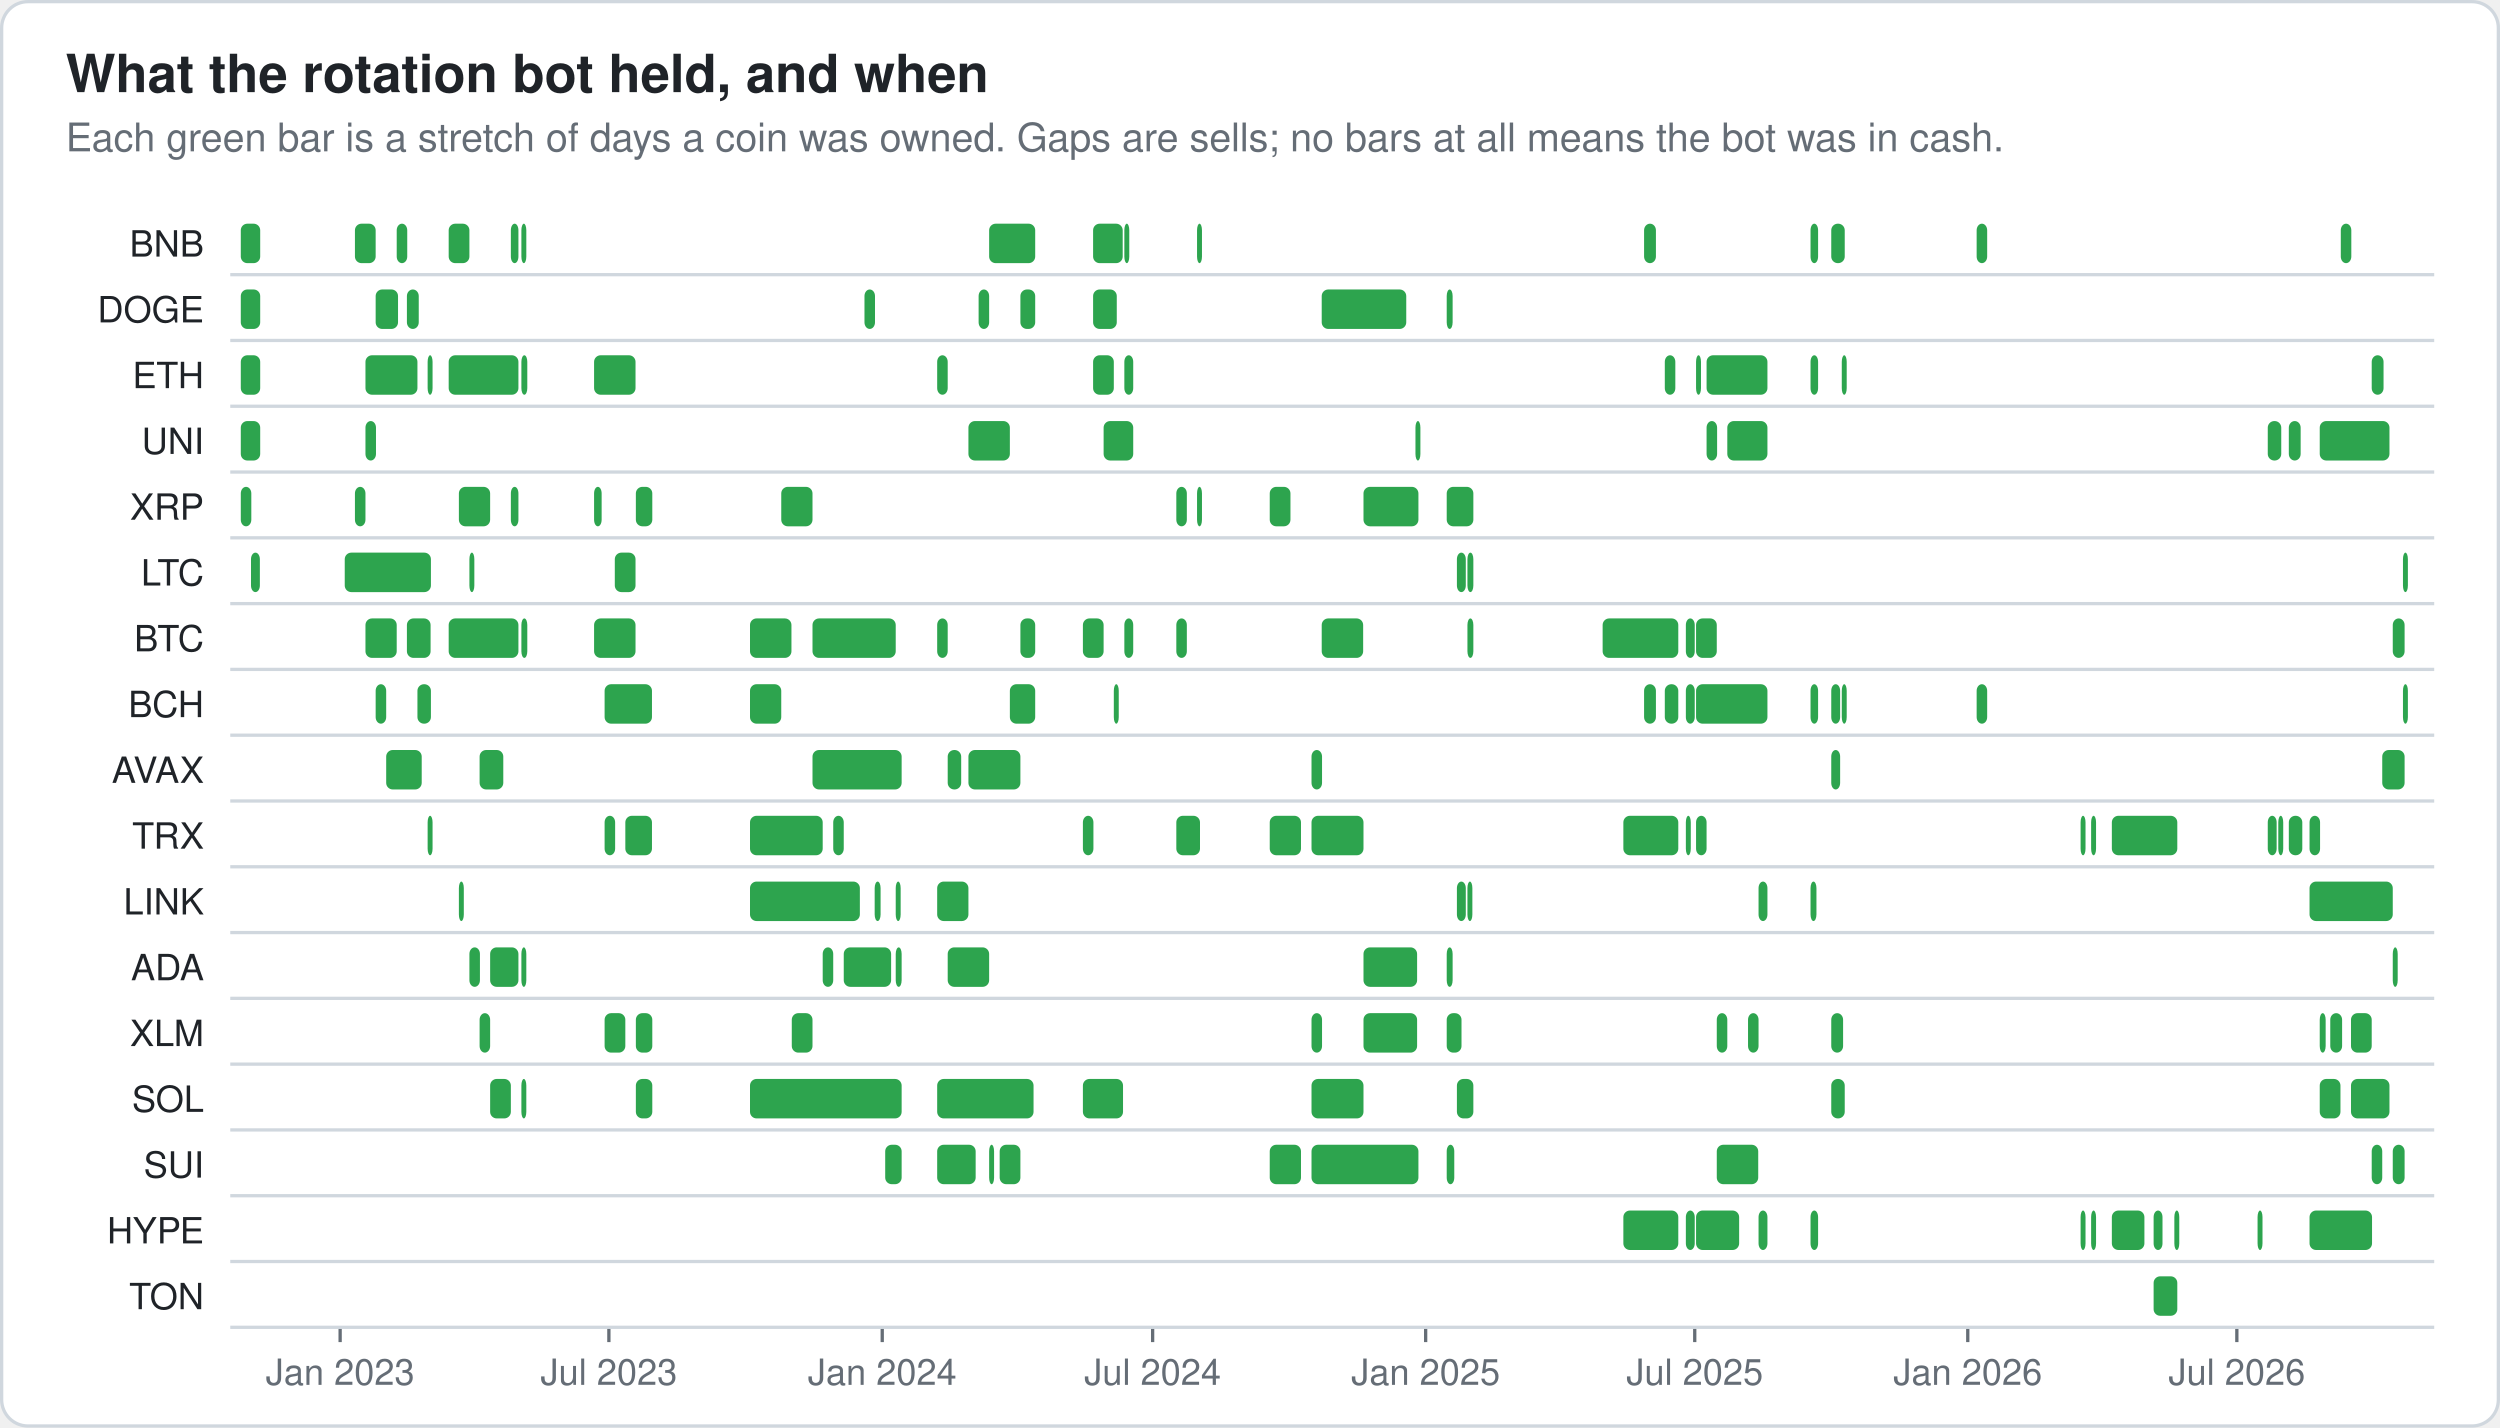
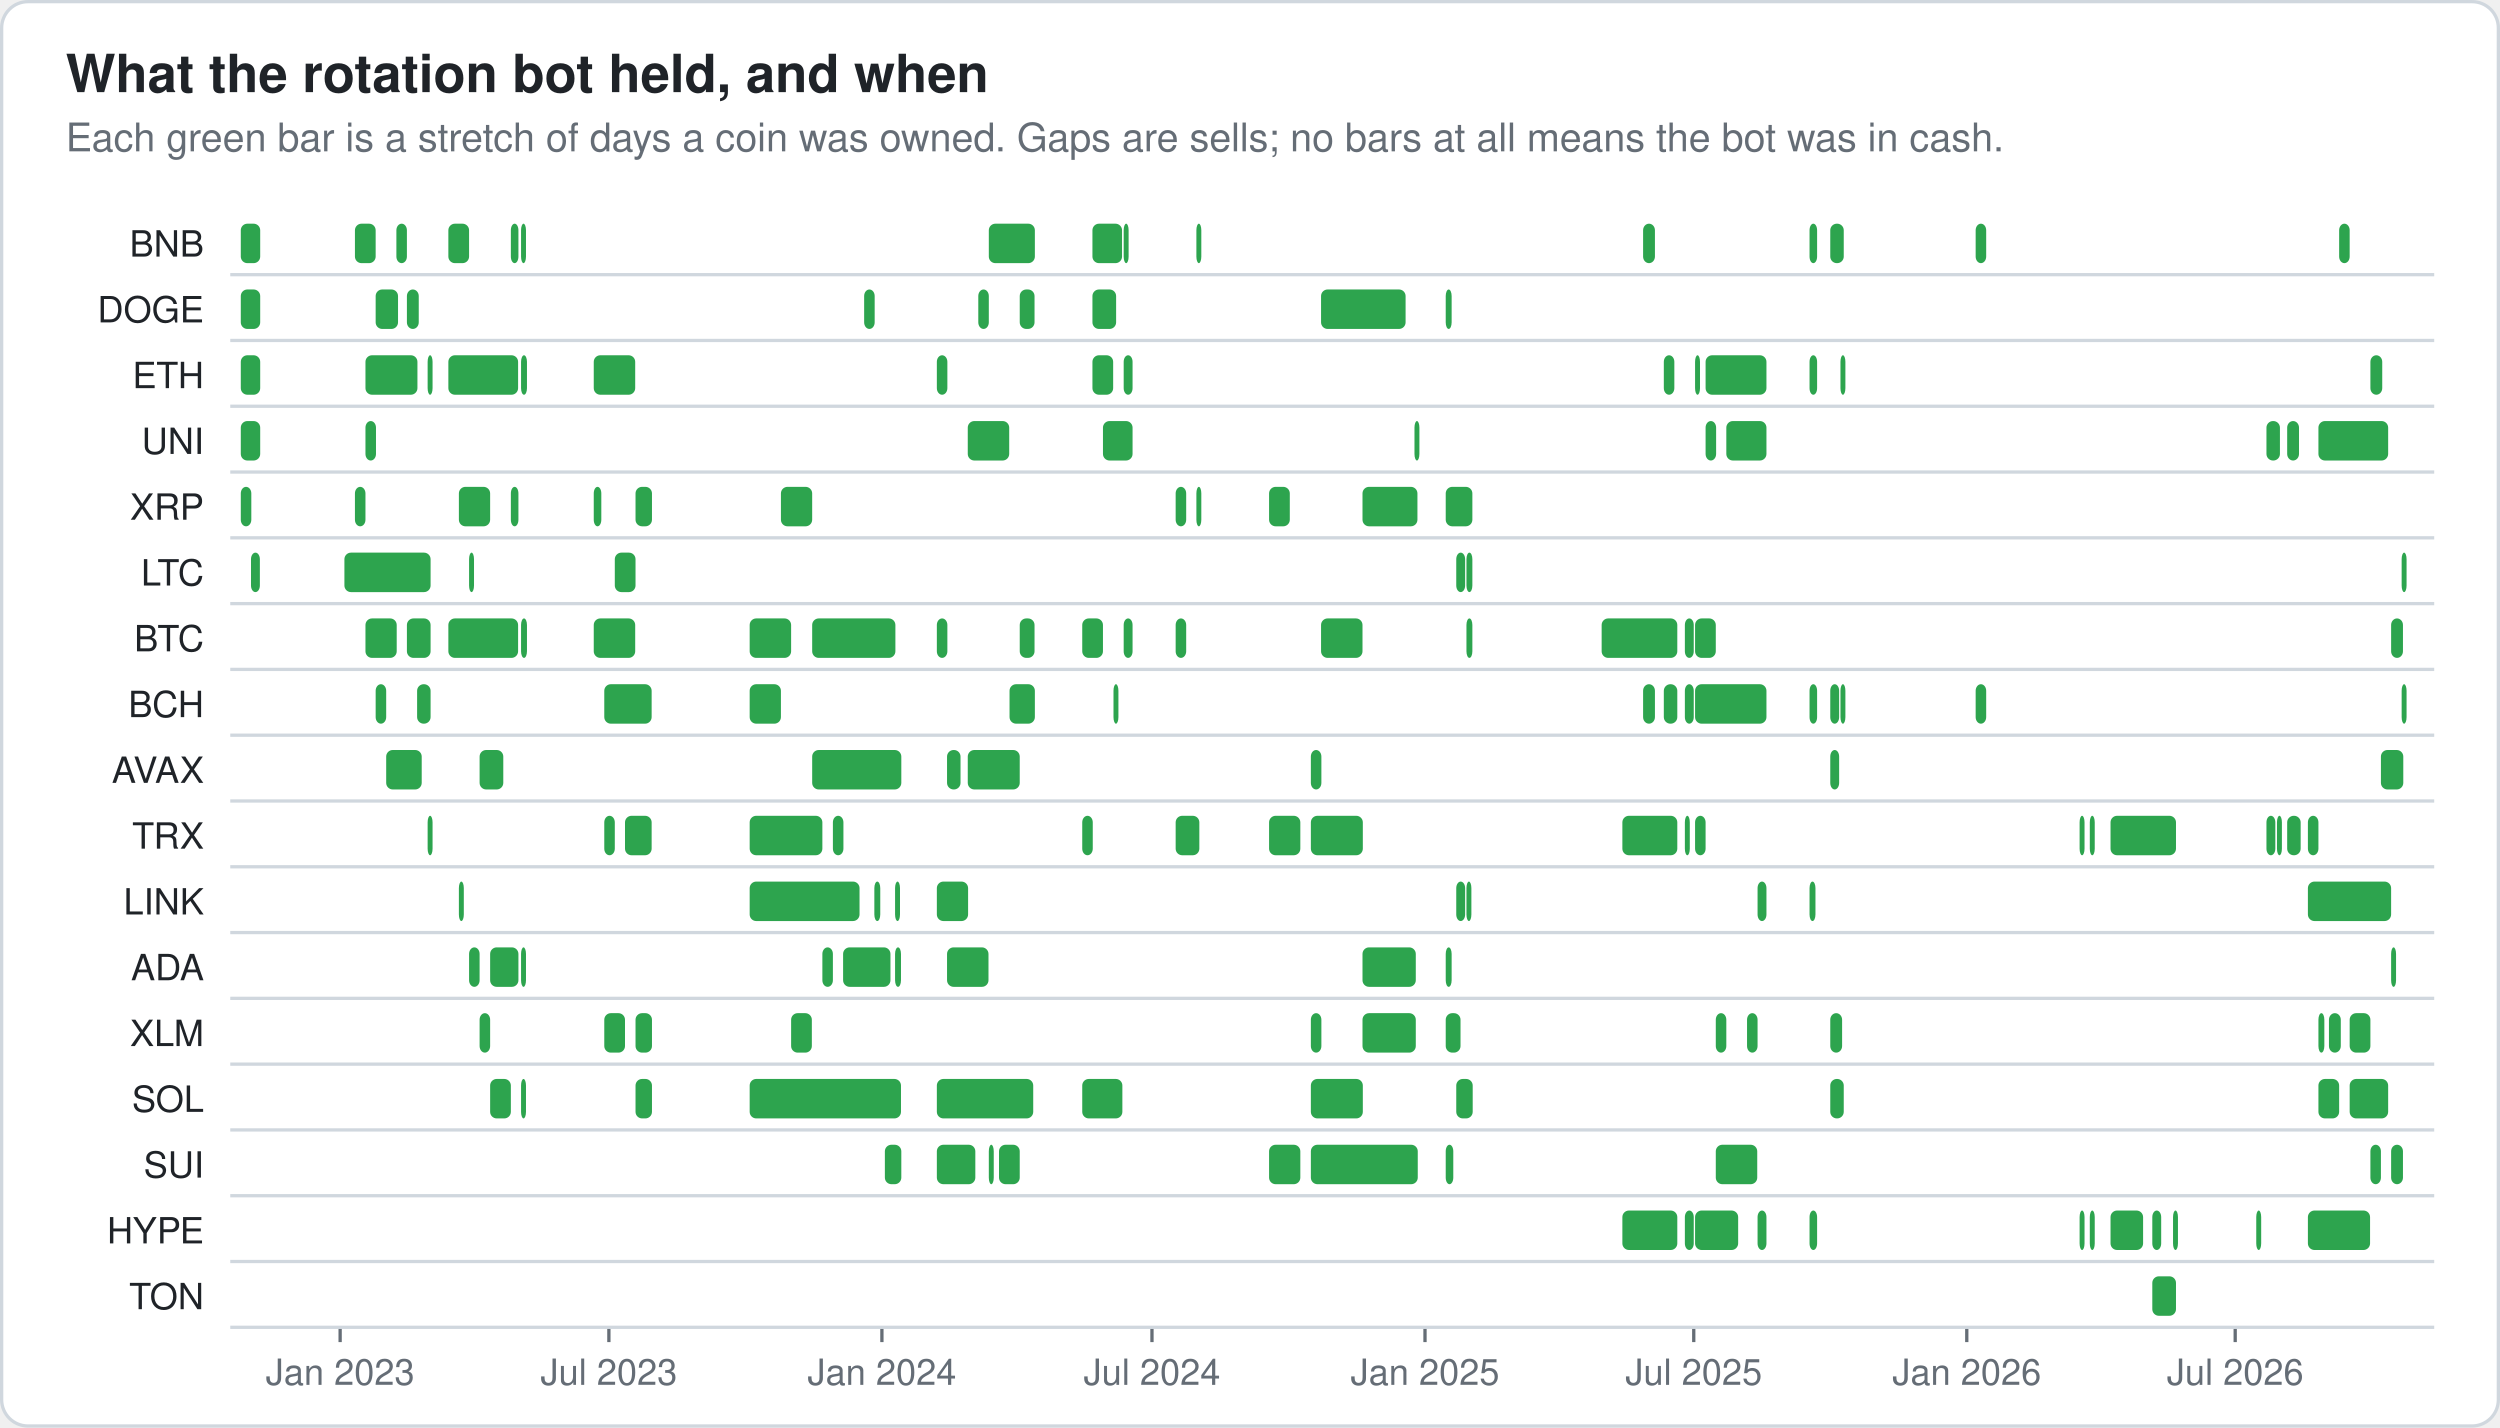
<svg xmlns="http://www.w3.org/2000/svg" width="760" height="434" viewBox="0 0 760 434" font-family="Helvetica, Arial, sans-serif">
  <rect x="0.5" y="0.5" width="759" height="433" rx="8" fill="#ffffff" stroke="#d0d7de" />
  <text x="20" y="28" font-size="16" font-weight="bold" fill="#1f2328">What the rotation bot held, and when</text>
  <text x="20" y="46" font-size="12" fill="#656d76">Each green bar is a stretch of days a coin was owned. Gaps are sells; no bars at all means the bot was in cash.</text>
  <text x="62" y="78" font-size="11" text-anchor="end" fill="#1f2328">BNB</text>
  <line x1="70" y1="83.5" x2="740" y2="83.5" stroke="#d0d7de" />
  <rect x="73.2" y="68" width="5.9" height="12" rx="2" fill="#2da44e" />
  <rect x="107.9" y="68" width="6.3" height="12" rx="2" fill="#2da44e" />
-   <rect x="120.6" y="68" width="3.2" height="12" rx="2" fill="#2da44e" />
-   <rect x="136.4" y="68" width="6.3" height="12" rx="2" fill="#2da44e" />
+   <rect x="120.5" y="68" width="3.2" height="12" rx="2" fill="#2da44e" />
+   <rect x="136.3" y="68" width="6.3" height="12" rx="2" fill="#2da44e" />
  <rect x="155.3" y="68" width="2.3" height="12" rx="2" fill="#2da44e" />
-   <rect x="158.5" y="68" width="1.5" height="12" rx="2" fill="#2da44e" />
-   <rect x="300.7" y="68" width="14.0" height="12" rx="2" fill="#2da44e" />
-   <rect x="332.3" y="68" width="9.0" height="12" rx="2" fill="#2da44e" />
-   <rect x="341.8" y="68" width="1.5" height="12" rx="2" fill="#2da44e" />
-   <rect x="363.9" y="68" width="1.5" height="12" rx="2" fill="#2da44e" />
-   <rect x="499.8" y="68" width="3.6" height="12" rx="2" fill="#2da44e" />
-   <rect x="550.4" y="68" width="2.3" height="12" rx="2" fill="#2da44e" />
-   <rect x="556.7" y="68" width="4.1" height="12" rx="2" fill="#2da44e" />
-   <rect x="600.9" y="68" width="3.2" height="12" rx="2" fill="#2da44e" />
-   <rect x="711.6" y="68" width="3.2" height="12" rx="2" fill="#2da44e" />
+   <rect x="158.4" y="68" width="1.5" height="12" rx="2" fill="#2da44e" />
+   <rect x="300.6" y="68" width="14.0" height="12" rx="2" fill="#2da44e" />
+   <rect x="332.1" y="68" width="9.0" height="12" rx="2" fill="#2da44e" />
+   <rect x="341.6" y="68" width="1.5" height="12" rx="2" fill="#2da44e" />
+   <rect x="363.7" y="68" width="1.5" height="12" rx="2" fill="#2da44e" />
+   <rect x="499.5" y="68" width="3.6" height="12" rx="2" fill="#2da44e" />
+   <rect x="550.1" y="68" width="2.3" height="12" rx="2" fill="#2da44e" />
+   <rect x="556.4" y="68" width="4.1" height="12" rx="2" fill="#2da44e" />
+   <rect x="600.6" y="68" width="3.2" height="12" rx="2" fill="#2da44e" />
+   <rect x="711.1" y="68" width="3.2" height="12" rx="2" fill="#2da44e" />
  <text x="62" y="98" font-size="11" text-anchor="end" fill="#1f2328">DOGE</text>
  <line x1="70" y1="103.5" x2="740" y2="103.5" stroke="#d0d7de" />
  <rect x="73.2" y="88" width="5.9" height="12" rx="2" fill="#2da44e" />
  <rect x="114.2" y="88" width="6.8" height="12" rx="2" fill="#2da44e" />
  <rect x="123.7" y="88" width="3.6" height="12" rx="2" fill="#2da44e" />
-   <rect x="262.8" y="88" width="3.2" height="12" rx="2" fill="#2da44e" />
-   <rect x="297.5" y="88" width="3.2" height="12" rx="2" fill="#2da44e" />
-   <rect x="310.2" y="88" width="4.5" height="12" rx="2" fill="#2da44e" />
-   <rect x="332.3" y="88" width="7.2" height="12" rx="2" fill="#2da44e" />
-   <rect x="401.8" y="88" width="25.7" height="12" rx="2" fill="#2da44e" />
-   <rect x="439.8" y="88" width="1.8" height="12" rx="2" fill="#2da44e" />
+   <rect x="262.7" y="88" width="3.2" height="12" rx="2" fill="#2da44e" />
+   <rect x="297.4" y="88" width="3.2" height="12" rx="2" fill="#2da44e" />
+   <rect x="310.0" y="88" width="4.5" height="12" rx="2" fill="#2da44e" />
+   <rect x="332.1" y="88" width="7.2" height="12" rx="2" fill="#2da44e" />
+   <rect x="401.6" y="88" width="25.7" height="12" rx="2" fill="#2da44e" />
+   <rect x="439.5" y="88" width="1.8" height="12" rx="2" fill="#2da44e" />
  <text x="62" y="118" font-size="11" text-anchor="end" fill="#1f2328">ETH</text>
  <line x1="70" y1="123.5" x2="740" y2="123.5" stroke="#d0d7de" />
  <rect x="73.2" y="108" width="5.9" height="12" rx="2" fill="#2da44e" />
  <rect x="111.1" y="108" width="15.8" height="12" rx="2" fill="#2da44e" />
  <rect x="130.0" y="108" width="1.5" height="12" rx="2" fill="#2da44e" />
-   <rect x="136.4" y="108" width="21.2" height="12" rx="2" fill="#2da44e" />
-   <rect x="158.5" y="108" width="1.8" height="12" rx="2" fill="#2da44e" />
-   <rect x="180.6" y="108" width="12.6" height="12" rx="2" fill="#2da44e" />
-   <rect x="284.9" y="108" width="3.2" height="12" rx="2" fill="#2da44e" />
-   <rect x="332.3" y="108" width="6.3" height="12" rx="2" fill="#2da44e" />
-   <rect x="341.8" y="108" width="2.7" height="12" rx="2" fill="#2da44e" />
-   <rect x="506.1" y="108" width="3.2" height="12" rx="2" fill="#2da44e" />
-   <rect x="515.6" y="108" width="1.5" height="12" rx="2" fill="#2da44e" />
-   <rect x="518.8" y="108" width="18.5" height="12" rx="2" fill="#2da44e" />
-   <rect x="550.4" y="108" width="2.3" height="12" rx="2" fill="#2da44e" />
-   <rect x="559.9" y="108" width="1.5" height="12" rx="2" fill="#2da44e" />
-   <rect x="721.0" y="108" width="3.6" height="12" rx="2" fill="#2da44e" />
+   <rect x="136.3" y="108" width="21.2" height="12" rx="2" fill="#2da44e" />
+   <rect x="158.4" y="108" width="1.8" height="12" rx="2" fill="#2da44e" />
+   <rect x="180.5" y="108" width="12.6" height="12" rx="2" fill="#2da44e" />
+   <rect x="284.8" y="108" width="3.2" height="12" rx="2" fill="#2da44e" />
+   <rect x="332.1" y="108" width="6.3" height="12" rx="2" fill="#2da44e" />
+   <rect x="341.6" y="108" width="2.7" height="12" rx="2" fill="#2da44e" />
+   <rect x="505.8" y="108" width="3.2" height="12" rx="2" fill="#2da44e" />
+   <rect x="515.3" y="108" width="1.5" height="12" rx="2" fill="#2da44e" />
+   <rect x="518.5" y="108" width="18.5" height="12" rx="2" fill="#2da44e" />
+   <rect x="550.1" y="108" width="2.3" height="12" rx="2" fill="#2da44e" />
+   <rect x="559.5" y="108" width="1.5" height="12" rx="2" fill="#2da44e" />
+   <rect x="720.6" y="108" width="3.6" height="12" rx="2" fill="#2da44e" />
  <text x="62" y="138" font-size="11" text-anchor="end" fill="#1f2328">UNI</text>
  <line x1="70" y1="143.5" x2="740" y2="143.5" stroke="#d0d7de" />
  <rect x="73.2" y="128" width="5.9" height="12" rx="2" fill="#2da44e" />
  <rect x="111.1" y="128" width="3.2" height="12" rx="2" fill="#2da44e" />
-   <rect x="294.4" y="128" width="12.6" height="12" rx="2" fill="#2da44e" />
-   <rect x="335.5" y="128" width="9.0" height="12" rx="2" fill="#2da44e" />
-   <rect x="430.3" y="128" width="1.5" height="12" rx="2" fill="#2da44e" />
-   <rect x="518.8" y="128" width="3.2" height="12" rx="2" fill="#2da44e" />
-   <rect x="525.1" y="128" width="12.2" height="12" rx="2" fill="#2da44e" />
-   <rect x="689.4" y="128" width="4.1" height="12" rx="2" fill="#2da44e" />
-   <rect x="695.8" y="128" width="3.6" height="12" rx="2" fill="#2da44e" />
-   <rect x="705.2" y="128" width="21.2" height="12" rx="2" fill="#2da44e" />
+   <rect x="294.2" y="128" width="12.6" height="12" rx="2" fill="#2da44e" />
+   <rect x="335.3" y="128" width="9.0" height="12" rx="2" fill="#2da44e" />
+   <rect x="430.0" y="128" width="1.5" height="12" rx="2" fill="#2da44e" />
+   <rect x="518.5" y="128" width="3.2" height="12" rx="2" fill="#2da44e" />
+   <rect x="524.8" y="128" width="12.2" height="12" rx="2" fill="#2da44e" />
+   <rect x="689.0" y="128" width="4.1" height="12" rx="2" fill="#2da44e" />
+   <rect x="695.3" y="128" width="3.6" height="12" rx="2" fill="#2da44e" />
+   <rect x="704.8" y="128" width="21.2" height="12" rx="2" fill="#2da44e" />
  <text x="62" y="158" font-size="11" text-anchor="end" fill="#1f2328">XRP</text>
  <line x1="70" y1="163.5" x2="740" y2="163.5" stroke="#d0d7de" />
  <rect x="73.2" y="148" width="3.2" height="12" rx="2" fill="#2da44e" />
  <rect x="107.9" y="148" width="3.2" height="12" rx="2" fill="#2da44e" />
  <rect x="139.5" y="148" width="9.5" height="12" rx="2" fill="#2da44e" />
  <rect x="155.3" y="148" width="2.3" height="12" rx="2" fill="#2da44e" />
-   <rect x="180.6" y="148" width="2.3" height="12" rx="2" fill="#2da44e" />
-   <rect x="193.3" y="148" width="5.0" height="12" rx="2" fill="#2da44e" />
-   <rect x="237.5" y="148" width="9.5" height="12" rx="2" fill="#2da44e" />
-   <rect x="357.6" y="148" width="3.2" height="12" rx="2" fill="#2da44e" />
-   <rect x="363.9" y="148" width="1.5" height="12" rx="2" fill="#2da44e" />
-   <rect x="386.0" y="148" width="6.3" height="12" rx="2" fill="#2da44e" />
-   <rect x="414.5" y="148" width="16.7" height="12" rx="2" fill="#2da44e" />
-   <rect x="439.8" y="148" width="8.1" height="12" rx="2" fill="#2da44e" />
+   <rect x="180.5" y="148" width="2.3" height="12" rx="2" fill="#2da44e" />
+   <rect x="193.2" y="148" width="5.0" height="12" rx="2" fill="#2da44e" />
+   <rect x="237.4" y="148" width="9.5" height="12" rx="2" fill="#2da44e" />
+   <rect x="357.4" y="148" width="3.2" height="12" rx="2" fill="#2da44e" />
+   <rect x="363.7" y="148" width="1.5" height="12" rx="2" fill="#2da44e" />
+   <rect x="385.8" y="148" width="6.3" height="12" rx="2" fill="#2da44e" />
+   <rect x="414.2" y="148" width="16.7" height="12" rx="2" fill="#2da44e" />
+   <rect x="439.5" y="148" width="8.1" height="12" rx="2" fill="#2da44e" />
  <text x="62" y="178" font-size="11" text-anchor="end" fill="#1f2328">LTC</text>
  <line x1="70" y1="183.5" x2="740" y2="183.5" stroke="#d0d7de" />
  <rect x="76.3" y="168" width="2.7" height="12" rx="2" fill="#2da44e" />
-   <rect x="104.8" y="168" width="26.2" height="12" rx="2" fill="#2da44e" />
-   <rect x="142.7" y="168" width="1.5" height="12" rx="2" fill="#2da44e" />
+   <rect x="104.7" y="168" width="26.2" height="12" rx="2" fill="#2da44e" />
+   <rect x="142.6" y="168" width="1.5" height="12" rx="2" fill="#2da44e" />
  <rect x="186.9" y="168" width="6.3" height="12" rx="2" fill="#2da44e" />
-   <rect x="442.9" y="168" width="2.7" height="12" rx="2" fill="#2da44e" />
-   <rect x="446.1" y="168" width="1.8" height="12" rx="2" fill="#2da44e" />
-   <rect x="730.5" y="168" width="1.5" height="12" rx="2" fill="#2da44e" />
+   <rect x="442.7" y="168" width="2.7" height="12" rx="2" fill="#2da44e" />
+   <rect x="445.8" y="168" width="1.8" height="12" rx="2" fill="#2da44e" />
+   <rect x="730.1" y="168" width="1.5" height="12" rx="2" fill="#2da44e" />
  <text x="62" y="198" font-size="11" text-anchor="end" fill="#1f2328">BTC</text>
  <line x1="70" y1="203.5" x2="740" y2="203.5" stroke="#d0d7de" />
  <rect x="111.1" y="188" width="9.5" height="12" rx="2" fill="#2da44e" />
  <rect x="123.7" y="188" width="7.2" height="12" rx="2" fill="#2da44e" />
-   <rect x="136.4" y="188" width="21.2" height="12" rx="2" fill="#2da44e" />
-   <rect x="158.5" y="188" width="1.8" height="12" rx="2" fill="#2da44e" />
-   <rect x="180.6" y="188" width="12.6" height="12" rx="2" fill="#2da44e" />
-   <rect x="228.0" y="188" width="12.6" height="12" rx="2" fill="#2da44e" />
-   <rect x="247.0" y="188" width="25.3" height="12" rx="2" fill="#2da44e" />
-   <rect x="284.9" y="188" width="3.2" height="12" rx="2" fill="#2da44e" />
-   <rect x="310.2" y="188" width="4.5" height="12" rx="2" fill="#2da44e" />
-   <rect x="329.2" y="188" width="6.3" height="12" rx="2" fill="#2da44e" />
-   <rect x="341.8" y="188" width="2.7" height="12" rx="2" fill="#2da44e" />
-   <rect x="357.6" y="188" width="3.2" height="12" rx="2" fill="#2da44e" />
-   <rect x="401.8" y="188" width="12.6" height="12" rx="2" fill="#2da44e" />
-   <rect x="446.1" y="188" width="1.8" height="12" rx="2" fill="#2da44e" />
-   <rect x="487.2" y="188" width="23.0" height="12" rx="2" fill="#2da44e" />
-   <rect x="512.5" y="188" width="2.7" height="12" rx="2" fill="#2da44e" />
-   <rect x="515.6" y="188" width="6.3" height="12" rx="2" fill="#2da44e" />
-   <rect x="727.4" y="188" width="3.6" height="12" rx="2" fill="#2da44e" />
+   <rect x="136.3" y="188" width="21.2" height="12" rx="2" fill="#2da44e" />
+   <rect x="158.4" y="188" width="1.8" height="12" rx="2" fill="#2da44e" />
+   <rect x="180.5" y="188" width="12.6" height="12" rx="2" fill="#2da44e" />
+   <rect x="227.9" y="188" width="12.6" height="12" rx="2" fill="#2da44e" />
+   <rect x="246.9" y="188" width="25.3" height="12" rx="2" fill="#2da44e" />
+   <rect x="284.8" y="188" width="3.2" height="12" rx="2" fill="#2da44e" />
+   <rect x="310.0" y="188" width="4.5" height="12" rx="2" fill="#2da44e" />
+   <rect x="329.0" y="188" width="6.3" height="12" rx="2" fill="#2da44e" />
+   <rect x="341.6" y="188" width="2.7" height="12" rx="2" fill="#2da44e" />
+   <rect x="357.4" y="188" width="3.2" height="12" rx="2" fill="#2da44e" />
+   <rect x="401.6" y="188" width="12.6" height="12" rx="2" fill="#2da44e" />
+   <rect x="445.8" y="188" width="1.8" height="12" rx="2" fill="#2da44e" />
+   <rect x="486.9" y="188" width="23.0" height="12" rx="2" fill="#2da44e" />
+   <rect x="512.2" y="188" width="2.7" height="12" rx="2" fill="#2da44e" />
+   <rect x="515.3" y="188" width="6.3" height="12" rx="2" fill="#2da44e" />
+   <rect x="726.9" y="188" width="3.6" height="12" rx="2" fill="#2da44e" />
  <text x="62" y="218" font-size="11" text-anchor="end" fill="#1f2328">BCH</text>
  <line x1="70" y1="223.5" x2="740" y2="223.5" stroke="#d0d7de" />
  <rect x="114.2" y="208" width="3.2" height="12" rx="2" fill="#2da44e" />
-   <rect x="126.9" y="208" width="4.1" height="12" rx="2" fill="#2da44e" />
-   <rect x="183.8" y="208" width="14.4" height="12" rx="2" fill="#2da44e" />
-   <rect x="228.0" y="208" width="9.5" height="12" rx="2" fill="#2da44e" />
-   <rect x="307.0" y="208" width="7.7" height="12" rx="2" fill="#2da44e" />
-   <rect x="338.6" y="208" width="1.5" height="12" rx="2" fill="#2da44e" />
-   <rect x="499.8" y="208" width="3.6" height="12" rx="2" fill="#2da44e" />
-   <rect x="506.1" y="208" width="4.1" height="12" rx="2" fill="#2da44e" />
-   <rect x="512.5" y="208" width="2.7" height="12" rx="2" fill="#2da44e" />
-   <rect x="515.6" y="208" width="21.7" height="12" rx="2" fill="#2da44e" />
-   <rect x="550.4" y="208" width="2.3" height="12" rx="2" fill="#2da44e" />
-   <rect x="556.7" y="208" width="2.7" height="12" rx="2" fill="#2da44e" />
-   <rect x="559.9" y="208" width="1.5" height="12" rx="2" fill="#2da44e" />
-   <rect x="600.9" y="208" width="3.2" height="12" rx="2" fill="#2da44e" />
-   <rect x="730.5" y="208" width="1.5" height="12" rx="2" fill="#2da44e" />
+   <rect x="126.8" y="208" width="4.1" height="12" rx="2" fill="#2da44e" />
+   <rect x="183.7" y="208" width="14.4" height="12" rx="2" fill="#2da44e" />
+   <rect x="227.9" y="208" width="9.5" height="12" rx="2" fill="#2da44e" />
+   <rect x="306.9" y="208" width="7.7" height="12" rx="2" fill="#2da44e" />
+   <rect x="338.5" y="208" width="1.5" height="12" rx="2" fill="#2da44e" />
+   <rect x="499.5" y="208" width="3.6" height="12" rx="2" fill="#2da44e" />
+   <rect x="505.8" y="208" width="4.1" height="12" rx="2" fill="#2da44e" />
+   <rect x="512.2" y="208" width="2.7" height="12" rx="2" fill="#2da44e" />
+   <rect x="515.3" y="208" width="21.7" height="12" rx="2" fill="#2da44e" />
+   <rect x="550.1" y="208" width="2.3" height="12" rx="2" fill="#2da44e" />
+   <rect x="556.4" y="208" width="2.7" height="12" rx="2" fill="#2da44e" />
+   <rect x="559.5" y="208" width="1.5" height="12" rx="2" fill="#2da44e" />
+   <rect x="600.6" y="208" width="3.2" height="12" rx="2" fill="#2da44e" />
+   <rect x="730.1" y="208" width="1.5" height="12" rx="2" fill="#2da44e" />
  <text x="62" y="238" font-size="11" text-anchor="end" fill="#1f2328">AVAX</text>
  <line x1="70" y1="243.5" x2="740" y2="243.5" stroke="#d0d7de" />
  <rect x="117.4" y="228" width="10.8" height="12" rx="2" fill="#2da44e" />
  <rect x="145.8" y="228" width="7.2" height="12" rx="2" fill="#2da44e" />
-   <rect x="247.0" y="228" width="27.1" height="12" rx="2" fill="#2da44e" />
-   <rect x="288.1" y="228" width="4.1" height="12" rx="2" fill="#2da44e" />
-   <rect x="294.4" y="228" width="15.8" height="12" rx="2" fill="#2da44e" />
-   <rect x="398.7" y="228" width="3.2" height="12" rx="2" fill="#2da44e" />
-   <rect x="556.7" y="228" width="2.7" height="12" rx="2" fill="#2da44e" />
-   <rect x="724.2" y="228" width="6.8" height="12" rx="2" fill="#2da44e" />
+   <rect x="246.9" y="228" width="27.1" height="12" rx="2" fill="#2da44e" />
+   <rect x="287.9" y="228" width="4.1" height="12" rx="2" fill="#2da44e" />
+   <rect x="294.2" y="228" width="15.8" height="12" rx="2" fill="#2da44e" />
+   <rect x="398.5" y="228" width="3.2" height="12" rx="2" fill="#2da44e" />
+   <rect x="556.4" y="228" width="2.7" height="12" rx="2" fill="#2da44e" />
+   <rect x="723.8" y="228" width="6.8" height="12" rx="2" fill="#2da44e" />
  <text x="62" y="258" font-size="11" text-anchor="end" fill="#1f2328">TRX</text>
  <line x1="70" y1="263.5" x2="740" y2="263.5" stroke="#d0d7de" />
  <rect x="130.0" y="248" width="1.5" height="12" rx="2" fill="#2da44e" />
-   <rect x="183.8" y="248" width="3.2" height="12" rx="2" fill="#2da44e" />
-   <rect x="190.1" y="248" width="8.1" height="12" rx="2" fill="#2da44e" />
-   <rect x="228.0" y="248" width="22.1" height="12" rx="2" fill="#2da44e" />
-   <rect x="253.3" y="248" width="3.2" height="12" rx="2" fill="#2da44e" />
-   <rect x="329.2" y="248" width="3.2" height="12" rx="2" fill="#2da44e" />
-   <rect x="357.6" y="248" width="7.2" height="12" rx="2" fill="#2da44e" />
-   <rect x="386.0" y="248" width="9.5" height="12" rx="2" fill="#2da44e" />
-   <rect x="398.7" y="248" width="15.8" height="12" rx="2" fill="#2da44e" />
-   <rect x="493.5" y="248" width="16.7" height="12" rx="2" fill="#2da44e" />
-   <rect x="512.5" y="248" width="1.5" height="12" rx="2" fill="#2da44e" />
-   <rect x="515.6" y="248" width="3.2" height="12" rx="2" fill="#2da44e" />
-   <rect x="632.5" y="248" width="1.5" height="12" rx="2" fill="#2da44e" />
-   <rect x="635.7" y="248" width="1.5" height="12" rx="2" fill="#2da44e" />
-   <rect x="642.0" y="248" width="19.9" height="12" rx="2" fill="#2da44e" />
-   <rect x="689.4" y="248" width="2.7" height="12" rx="2" fill="#2da44e" />
-   <rect x="692.6" y="248" width="1.5" height="12" rx="2" fill="#2da44e" />
-   <rect x="695.8" y="248" width="4.1" height="12" rx="2" fill="#2da44e" />
-   <rect x="702.1" y="248" width="3.2" height="12" rx="2" fill="#2da44e" />
+   <rect x="183.7" y="248" width="3.2" height="12" rx="2" fill="#2da44e" />
+   <rect x="190.0" y="248" width="8.1" height="12" rx="2" fill="#2da44e" />
+   <rect x="227.9" y="248" width="22.1" height="12" rx="2" fill="#2da44e" />
+   <rect x="253.2" y="248" width="3.2" height="12" rx="2" fill="#2da44e" />
+   <rect x="329.0" y="248" width="3.2" height="12" rx="2" fill="#2da44e" />
+   <rect x="357.4" y="248" width="7.2" height="12" rx="2" fill="#2da44e" />
+   <rect x="385.8" y="248" width="9.5" height="12" rx="2" fill="#2da44e" />
+   <rect x="398.5" y="248" width="15.8" height="12" rx="2" fill="#2da44e" />
+   <rect x="493.2" y="248" width="16.7" height="12" rx="2" fill="#2da44e" />
+   <rect x="512.2" y="248" width="1.5" height="12" rx="2" fill="#2da44e" />
+   <rect x="515.3" y="248" width="3.2" height="12" rx="2" fill="#2da44e" />
+   <rect x="632.2" y="248" width="1.5" height="12" rx="2" fill="#2da44e" />
+   <rect x="635.3" y="248" width="1.5" height="12" rx="2" fill="#2da44e" />
+   <rect x="641.6" y="248" width="19.9" height="12" rx="2" fill="#2da44e" />
+   <rect x="689.0" y="248" width="2.7" height="12" rx="2" fill="#2da44e" />
+   <rect x="692.2" y="248" width="1.5" height="12" rx="2" fill="#2da44e" />
+   <rect x="695.3" y="248" width="4.1" height="12" rx="2" fill="#2da44e" />
+   <rect x="701.6" y="248" width="3.2" height="12" rx="2" fill="#2da44e" />
  <text x="62" y="278" font-size="11" text-anchor="end" fill="#1f2328">LINK</text>
  <line x1="70" y1="283.5" x2="740" y2="283.5" stroke="#d0d7de" />
  <rect x="139.5" y="268" width="1.5" height="12" rx="2" fill="#2da44e" />
-   <rect x="228.0" y="268" width="33.4" height="12" rx="2" fill="#2da44e" />
-   <rect x="265.9" y="268" width="1.8" height="12" rx="2" fill="#2da44e" />
-   <rect x="272.3" y="268" width="1.5" height="12" rx="2" fill="#2da44e" />
-   <rect x="284.9" y="268" width="9.5" height="12" rx="2" fill="#2da44e" />
-   <rect x="442.9" y="268" width="2.7" height="12" rx="2" fill="#2da44e" />
-   <rect x="446.1" y="268" width="1.5" height="12" rx="2" fill="#2da44e" />
-   <rect x="534.6" y="268" width="2.7" height="12" rx="2" fill="#2da44e" />
-   <rect x="550.4" y="268" width="1.8" height="12" rx="2" fill="#2da44e" />
-   <rect x="702.1" y="268" width="25.3" height="12" rx="2" fill="#2da44e" />
+   <rect x="227.9" y="268" width="33.4" height="12" rx="2" fill="#2da44e" />
+   <rect x="265.8" y="268" width="1.8" height="12" rx="2" fill="#2da44e" />
+   <rect x="272.1" y="268" width="1.5" height="12" rx="2" fill="#2da44e" />
+   <rect x="284.8" y="268" width="9.5" height="12" rx="2" fill="#2da44e" />
+   <rect x="442.7" y="268" width="2.7" height="12" rx="2" fill="#2da44e" />
+   <rect x="445.8" y="268" width="1.5" height="12" rx="2" fill="#2da44e" />
+   <rect x="534.3" y="268" width="2.7" height="12" rx="2" fill="#2da44e" />
+   <rect x="550.1" y="268" width="1.8" height="12" rx="2" fill="#2da44e" />
+   <rect x="701.6" y="268" width="25.3" height="12" rx="2" fill="#2da44e" />
  <text x="62" y="298" font-size="11" text-anchor="end" fill="#1f2328">ADA</text>
  <line x1="70" y1="303.5" x2="740" y2="303.5" stroke="#d0d7de" />
-   <rect x="142.7" y="288" width="3.2" height="12" rx="2" fill="#2da44e" />
+   <rect x="142.6" y="288" width="3.2" height="12" rx="2" fill="#2da44e" />
  <rect x="149.0" y="288" width="8.6" height="12" rx="2" fill="#2da44e" />
-   <rect x="158.5" y="288" width="1.5" height="12" rx="2" fill="#2da44e" />
-   <rect x="250.1" y="288" width="3.2" height="12" rx="2" fill="#2da44e" />
-   <rect x="256.5" y="288" width="14.4" height="12" rx="2" fill="#2da44e" />
-   <rect x="272.3" y="288" width="1.8" height="12" rx="2" fill="#2da44e" />
-   <rect x="288.1" y="288" width="12.6" height="12" rx="2" fill="#2da44e" />
-   <rect x="414.5" y="288" width="16.3" height="12" rx="2" fill="#2da44e" />
-   <rect x="439.8" y="288" width="1.8" height="12" rx="2" fill="#2da44e" />
-   <rect x="727.4" y="288" width="1.5" height="12" rx="2" fill="#2da44e" />
+   <rect x="158.4" y="288" width="1.5" height="12" rx="2" fill="#2da44e" />
+   <rect x="250.0" y="288" width="3.2" height="12" rx="2" fill="#2da44e" />
+   <rect x="256.3" y="288" width="14.4" height="12" rx="2" fill="#2da44e" />
+   <rect x="272.1" y="288" width="1.8" height="12" rx="2" fill="#2da44e" />
+   <rect x="287.9" y="288" width="12.6" height="12" rx="2" fill="#2da44e" />
+   <rect x="414.2" y="288" width="16.2" height="12" rx="2" fill="#2da44e" />
+   <rect x="439.5" y="288" width="1.8" height="12" rx="2" fill="#2da44e" />
+   <rect x="726.9" y="288" width="1.5" height="12" rx="2" fill="#2da44e" />
  <text x="62" y="318" font-size="11" text-anchor="end" fill="#1f2328">XLM</text>
  <line x1="70" y1="323.5" x2="740" y2="323.5" stroke="#d0d7de" />
  <rect x="145.8" y="308" width="3.2" height="12" rx="2" fill="#2da44e" />
-   <rect x="183.8" y="308" width="6.3" height="12" rx="2" fill="#2da44e" />
-   <rect x="193.3" y="308" width="5.0" height="12" rx="2" fill="#2da44e" />
-   <rect x="240.7" y="308" width="6.3" height="12" rx="2" fill="#2da44e" />
-   <rect x="398.7" y="308" width="3.2" height="12" rx="2" fill="#2da44e" />
-   <rect x="414.5" y="308" width="16.3" height="12" rx="2" fill="#2da44e" />
-   <rect x="439.8" y="308" width="4.5" height="12" rx="2" fill="#2da44e" />
-   <rect x="521.9" y="308" width="3.2" height="12" rx="2" fill="#2da44e" />
-   <rect x="531.4" y="308" width="3.2" height="12" rx="2" fill="#2da44e" />
-   <rect x="556.7" y="308" width="3.6" height="12" rx="2" fill="#2da44e" />
-   <rect x="705.2" y="308" width="1.8" height="12" rx="2" fill="#2da44e" />
-   <rect x="708.4" y="308" width="3.6" height="12" rx="2" fill="#2da44e" />
-   <rect x="714.7" y="308" width="6.3" height="12" rx="2" fill="#2da44e" />
+   <rect x="183.7" y="308" width="6.3" height="12" rx="2" fill="#2da44e" />
+   <rect x="193.2" y="308" width="5.0" height="12" rx="2" fill="#2da44e" />
+   <rect x="240.5" y="308" width="6.3" height="12" rx="2" fill="#2da44e" />
+   <rect x="398.5" y="308" width="3.2" height="12" rx="2" fill="#2da44e" />
+   <rect x="414.2" y="308" width="16.2" height="12" rx="2" fill="#2da44e" />
+   <rect x="439.5" y="308" width="4.5" height="12" rx="2" fill="#2da44e" />
+   <rect x="521.6" y="308" width="3.2" height="12" rx="2" fill="#2da44e" />
+   <rect x="531.1" y="308" width="3.2" height="12" rx="2" fill="#2da44e" />
+   <rect x="556.4" y="308" width="3.6" height="12" rx="2" fill="#2da44e" />
+   <rect x="704.8" y="308" width="1.8" height="12" rx="2" fill="#2da44e" />
+   <rect x="708.0" y="308" width="3.6" height="12" rx="2" fill="#2da44e" />
+   <rect x="714.3" y="308" width="6.3" height="12" rx="2" fill="#2da44e" />
  <text x="62" y="338" font-size="11" text-anchor="end" fill="#1f2328">SOL</text>
  <line x1="70" y1="343.5" x2="740" y2="343.5" stroke="#d0d7de" />
  <rect x="149.0" y="328" width="6.3" height="12" rx="2" fill="#2da44e" />
-   <rect x="158.5" y="328" width="1.5" height="12" rx="2" fill="#2da44e" />
-   <rect x="193.3" y="328" width="5.0" height="12" rx="2" fill="#2da44e" />
-   <rect x="228.0" y="328" width="46.1" height="12" rx="2" fill="#2da44e" />
-   <rect x="284.9" y="328" width="29.3" height="12" rx="2" fill="#2da44e" />
-   <rect x="329.2" y="328" width="12.2" height="12" rx="2" fill="#2da44e" />
-   <rect x="398.7" y="328" width="15.8" height="12" rx="2" fill="#2da44e" />
-   <rect x="442.9" y="328" width="5.0" height="12" rx="2" fill="#2da44e" />
-   <rect x="556.7" y="328" width="4.1" height="12" rx="2" fill="#2da44e" />
-   <rect x="705.2" y="328" width="6.3" height="12" rx="2" fill="#2da44e" />
-   <rect x="714.7" y="328" width="11.7" height="12" rx="2" fill="#2da44e" />
+   <rect x="158.4" y="328" width="1.5" height="12" rx="2" fill="#2da44e" />
+   <rect x="193.2" y="328" width="5.0" height="12" rx="2" fill="#2da44e" />
+   <rect x="227.9" y="328" width="46.0" height="12" rx="2" fill="#2da44e" />
+   <rect x="284.8" y="328" width="29.3" height="12" rx="2" fill="#2da44e" />
+   <rect x="329.0" y="328" width="12.2" height="12" rx="2" fill="#2da44e" />
+   <rect x="398.5" y="328" width="15.8" height="12" rx="2" fill="#2da44e" />
+   <rect x="442.7" y="328" width="5.0" height="12" rx="2" fill="#2da44e" />
+   <rect x="556.4" y="328" width="4.1" height="12" rx="2" fill="#2da44e" />
+   <rect x="704.8" y="328" width="6.3" height="12" rx="2" fill="#2da44e" />
+   <rect x="714.3" y="328" width="11.7" height="12" rx="2" fill="#2da44e" />
  <text x="62" y="358" font-size="11" text-anchor="end" fill="#1f2328">SUI</text>
  <line x1="70" y1="363.5" x2="740" y2="363.5" stroke="#d0d7de" />
-   <rect x="269.1" y="348" width="5.0" height="12" rx="2" fill="#2da44e" />
-   <rect x="284.9" y="348" width="11.7" height="12" rx="2" fill="#2da44e" />
-   <rect x="300.7" y="348" width="1.5" height="12" rx="2" fill="#2da44e" />
-   <rect x="303.9" y="348" width="6.3" height="12" rx="2" fill="#2da44e" />
-   <rect x="386.0" y="348" width="9.5" height="12" rx="2" fill="#2da44e" />
-   <rect x="398.7" y="348" width="32.5" height="12" rx="2" fill="#2da44e" />
-   <rect x="439.8" y="348" width="2.3" height="12" rx="2" fill="#2da44e" />
-   <rect x="521.9" y="348" width="12.6" height="12" rx="2" fill="#2da44e" />
-   <rect x="721.0" y="348" width="3.2" height="12" rx="2" fill="#2da44e" />
-   <rect x="727.4" y="348" width="3.6" height="12" rx="2" fill="#2da44e" />
+   <rect x="269.0" y="348" width="5.0" height="12" rx="2" fill="#2da44e" />
+   <rect x="284.8" y="348" width="11.7" height="12" rx="2" fill="#2da44e" />
+   <rect x="300.6" y="348" width="1.5" height="12" rx="2" fill="#2da44e" />
+   <rect x="303.7" y="348" width="6.3" height="12" rx="2" fill="#2da44e" />
+   <rect x="385.8" y="348" width="9.5" height="12" rx="2" fill="#2da44e" />
+   <rect x="398.5" y="348" width="32.5" height="12" rx="2" fill="#2da44e" />
+   <rect x="439.5" y="348" width="2.3" height="12" rx="2" fill="#2da44e" />
+   <rect x="521.6" y="348" width="12.6" height="12" rx="2" fill="#2da44e" />
+   <rect x="720.6" y="348" width="3.2" height="12" rx="2" fill="#2da44e" />
+   <rect x="726.9" y="348" width="3.6" height="12" rx="2" fill="#2da44e" />
  <text x="62" y="378" font-size="11" text-anchor="end" fill="#1f2328">HYPE</text>
  <line x1="70" y1="383.5" x2="740" y2="383.5" stroke="#d0d7de" />
-   <rect x="493.5" y="368" width="16.7" height="12" rx="2" fill="#2da44e" />
-   <rect x="512.5" y="368" width="2.7" height="12" rx="2" fill="#2da44e" />
-   <rect x="515.6" y="368" width="13.1" height="12" rx="2" fill="#2da44e" />
-   <rect x="534.6" y="368" width="2.7" height="12" rx="2" fill="#2da44e" />
-   <rect x="550.4" y="368" width="2.3" height="12" rx="2" fill="#2da44e" />
-   <rect x="632.5" y="368" width="1.5" height="12" rx="2" fill="#2da44e" />
-   <rect x="635.7" y="368" width="1.5" height="12" rx="2" fill="#2da44e" />
-   <rect x="642.0" y="368" width="9.9" height="12" rx="2" fill="#2da44e" />
-   <rect x="654.7" y="368" width="2.7" height="12" rx="2" fill="#2da44e" />
-   <rect x="661.0" y="368" width="1.5" height="12" rx="2" fill="#2da44e" />
-   <rect x="686.3" y="368" width="1.5" height="12" rx="2" fill="#2da44e" />
-   <rect x="702.1" y="368" width="19.0" height="12" rx="2" fill="#2da44e" />
+   <rect x="493.2" y="368" width="16.7" height="12" rx="2" fill="#2da44e" />
+   <rect x="512.2" y="368" width="2.7" height="12" rx="2" fill="#2da44e" />
+   <rect x="515.3" y="368" width="13.1" height="12" rx="2" fill="#2da44e" />
+   <rect x="534.3" y="368" width="2.7" height="12" rx="2" fill="#2da44e" />
+   <rect x="550.1" y="368" width="2.3" height="12" rx="2" fill="#2da44e" />
+   <rect x="632.2" y="368" width="1.5" height="12" rx="2" fill="#2da44e" />
+   <rect x="635.3" y="368" width="1.5" height="12" rx="2" fill="#2da44e" />
+   <rect x="641.6" y="368" width="9.9" height="12" rx="2" fill="#2da44e" />
+   <rect x="654.3" y="368" width="2.7" height="12" rx="2" fill="#2da44e" />
+   <rect x="660.6" y="368" width="1.5" height="12" rx="2" fill="#2da44e" />
+   <rect x="685.9" y="368" width="1.5" height="12" rx="2" fill="#2da44e" />
+   <rect x="701.6" y="368" width="18.9" height="12" rx="2" fill="#2da44e" />
  <text x="62" y="398" font-size="11" text-anchor="end" fill="#1f2328">TON</text>
  <line x1="70" y1="403.5" x2="740" y2="403.5" stroke="#d0d7de" />
-   <rect x="654.7" y="388" width="7.2" height="12" rx="2" fill="#2da44e" />
+   <rect x="654.3" y="388" width="7.2" height="12" rx="2" fill="#2da44e" />
  <line x1="103.4" y1="404" x2="103.4" y2="408" stroke="#656d76" />
  <text x="103.4" y="421" font-size="11" text-anchor="middle" fill="#656d76">Jan 2023</text>
  <line x1="185.1" y1="404" x2="185.1" y2="408" stroke="#656d76" />
  <text x="185.1" y="421" font-size="11" text-anchor="middle" fill="#656d76">Jul 2023</text>
-   <line x1="268.2" y1="404" x2="268.2" y2="408" stroke="#656d76" />
-   <text x="268.2" y="421" font-size="11" text-anchor="middle" fill="#656d76">Jan 2024</text>
-   <line x1="350.4" y1="404" x2="350.4" y2="408" stroke="#656d76" />
-   <text x="350.4" y="421" font-size="11" text-anchor="middle" fill="#656d76">Jul 2024</text>
-   <line x1="433.4" y1="404" x2="433.4" y2="408" stroke="#656d76" />
-   <text x="433.4" y="421" font-size="11" text-anchor="middle" fill="#656d76">Jan 2025</text>
-   <line x1="515.2" y1="404" x2="515.2" y2="408" stroke="#656d76" />
-   <text x="515.2" y="421" font-size="11" text-anchor="middle" fill="#656d76">Jul 2025</text>
-   <line x1="598.2" y1="404" x2="598.2" y2="408" stroke="#656d76" />
-   <text x="598.2" y="421" font-size="11" text-anchor="middle" fill="#656d76">Jan 2026</text>
-   <line x1="680.0" y1="404" x2="680.0" y2="408" stroke="#656d76" />
-   <text x="680.0" y="421" font-size="11" text-anchor="middle" fill="#656d76">Jul 2026</text>
+   <line x1="268.1" y1="404" x2="268.1" y2="408" stroke="#656d76" />
+   <text x="268.1" y="421" font-size="11" text-anchor="middle" fill="#656d76">Jan 2024</text>
+   <line x1="350.2" y1="404" x2="350.2" y2="408" stroke="#656d76" />
+   <text x="350.2" y="421" font-size="11" text-anchor="middle" fill="#656d76">Jul 2024</text>
+   <line x1="433.2" y1="404" x2="433.2" y2="408" stroke="#656d76" />
+   <text x="433.2" y="421" font-size="11" text-anchor="middle" fill="#656d76">Jan 2025</text>
+   <line x1="514.9" y1="404" x2="514.9" y2="408" stroke="#656d76" />
+   <text x="514.9" y="421" font-size="11" text-anchor="middle" fill="#656d76">Jul 2025</text>
+   <line x1="597.9" y1="404" x2="597.9" y2="408" stroke="#656d76" />
+   <text x="597.9" y="421" font-size="11" text-anchor="middle" fill="#656d76">Jan 2026</text>
+   <line x1="679.5" y1="404" x2="679.5" y2="408" stroke="#656d76" />
+   <text x="679.5" y="421" font-size="11" text-anchor="middle" fill="#656d76">Jul 2026</text>
</svg>
